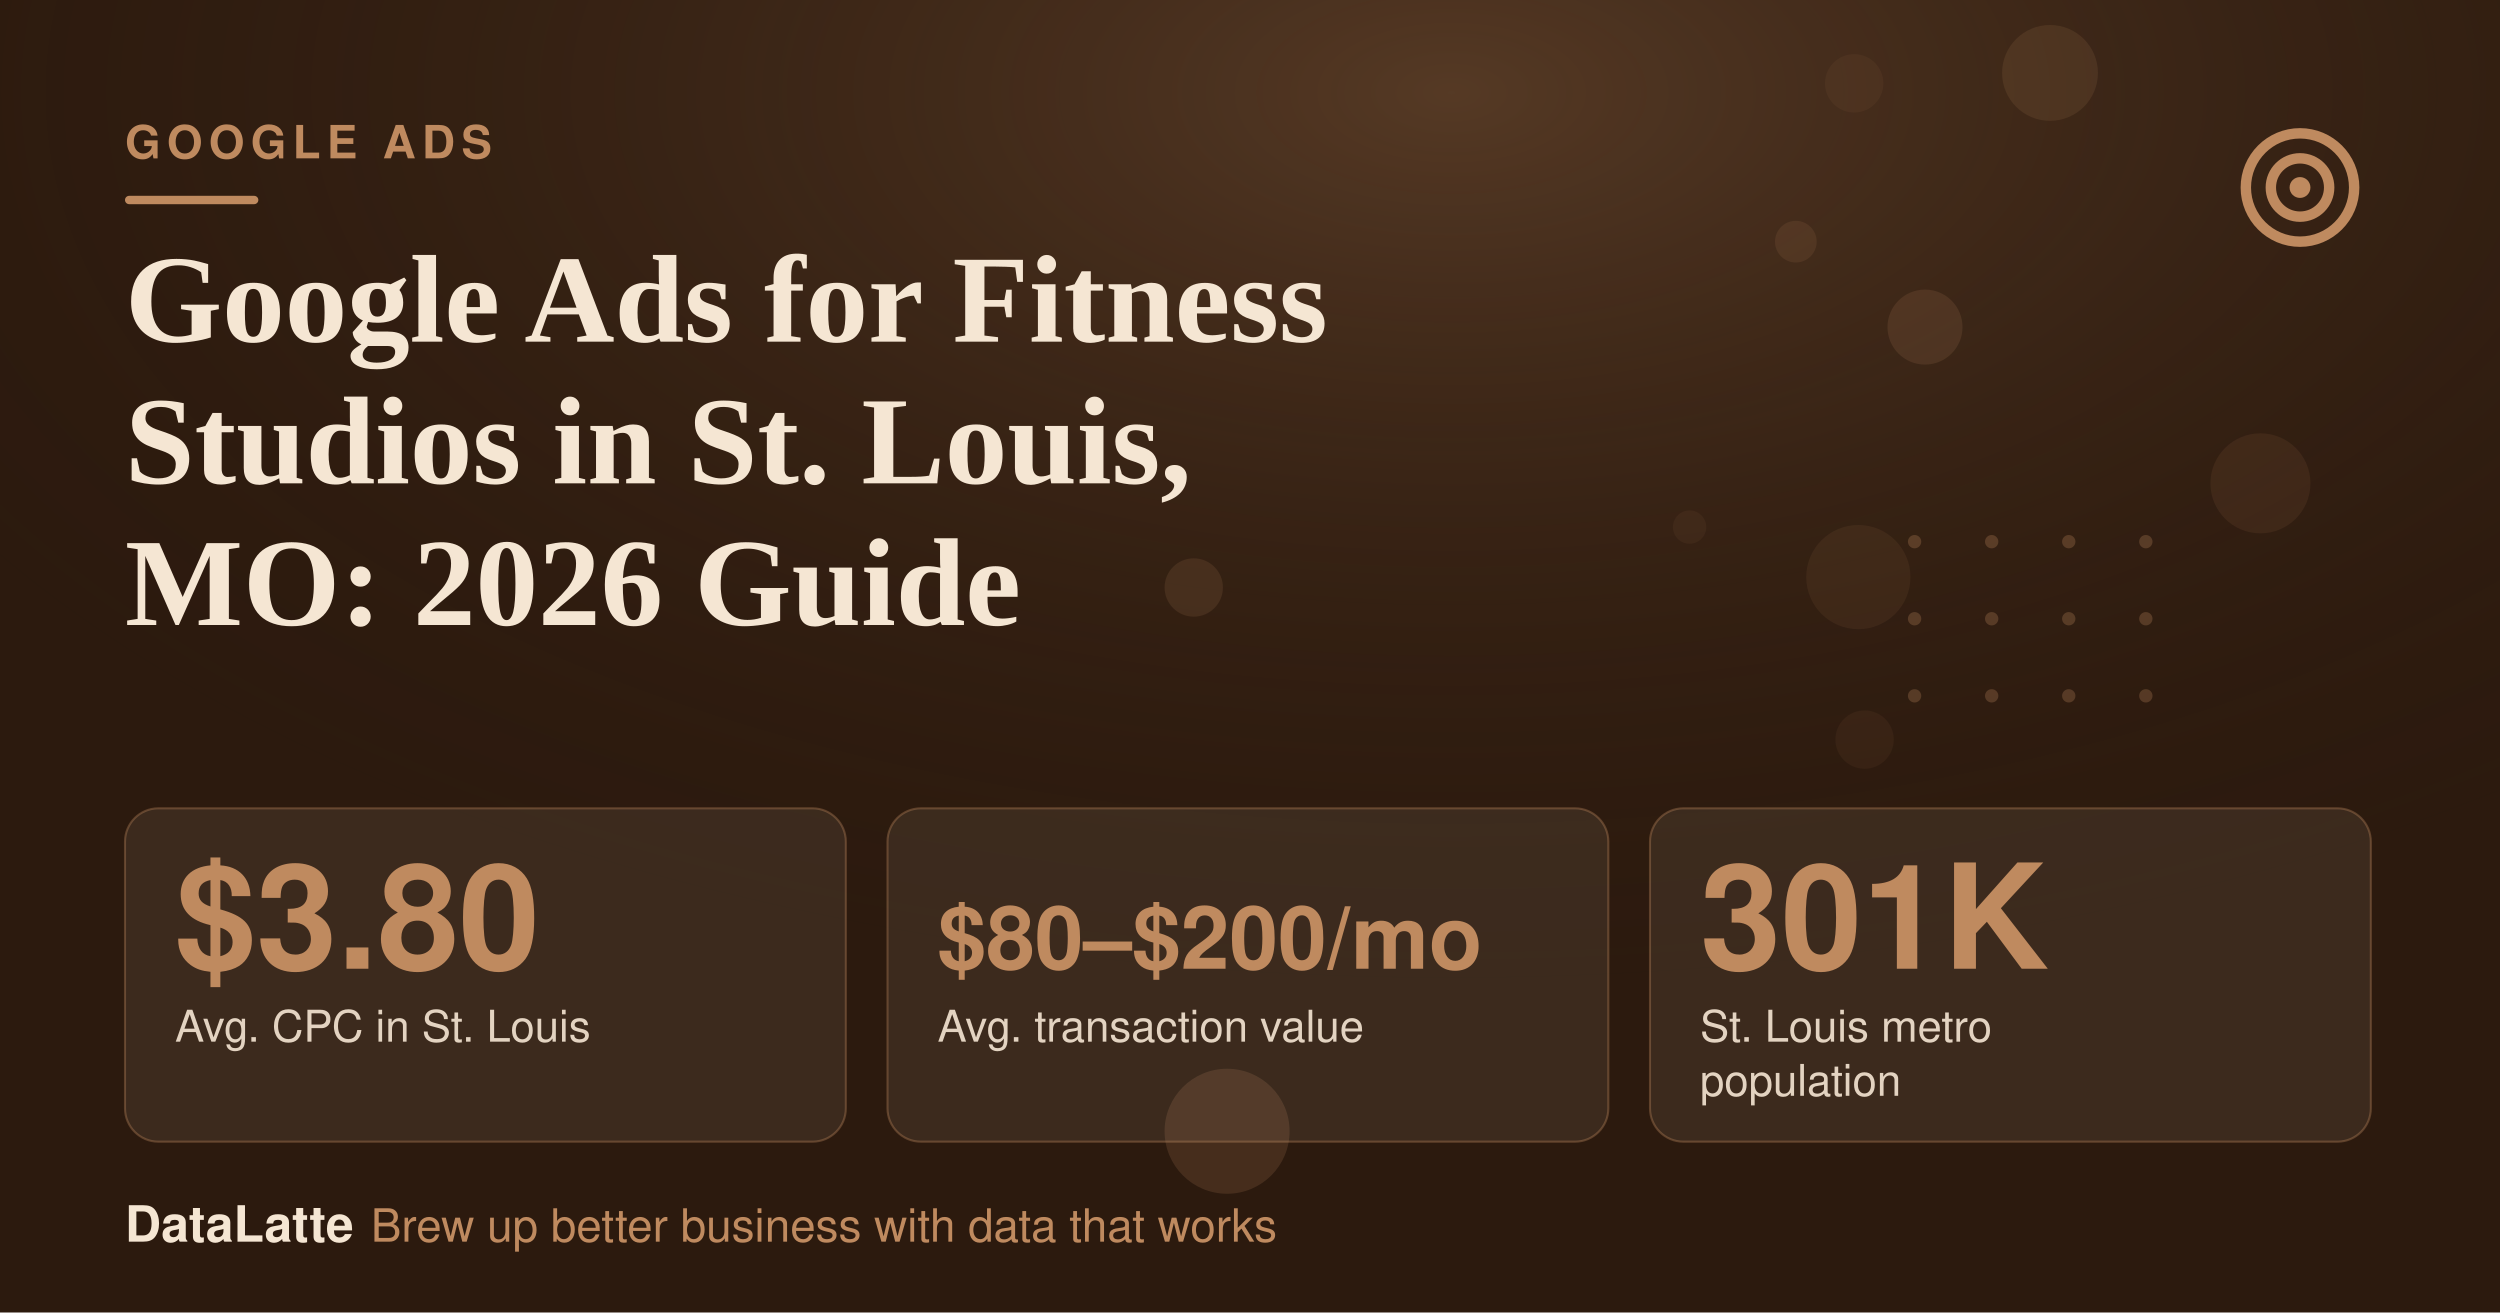
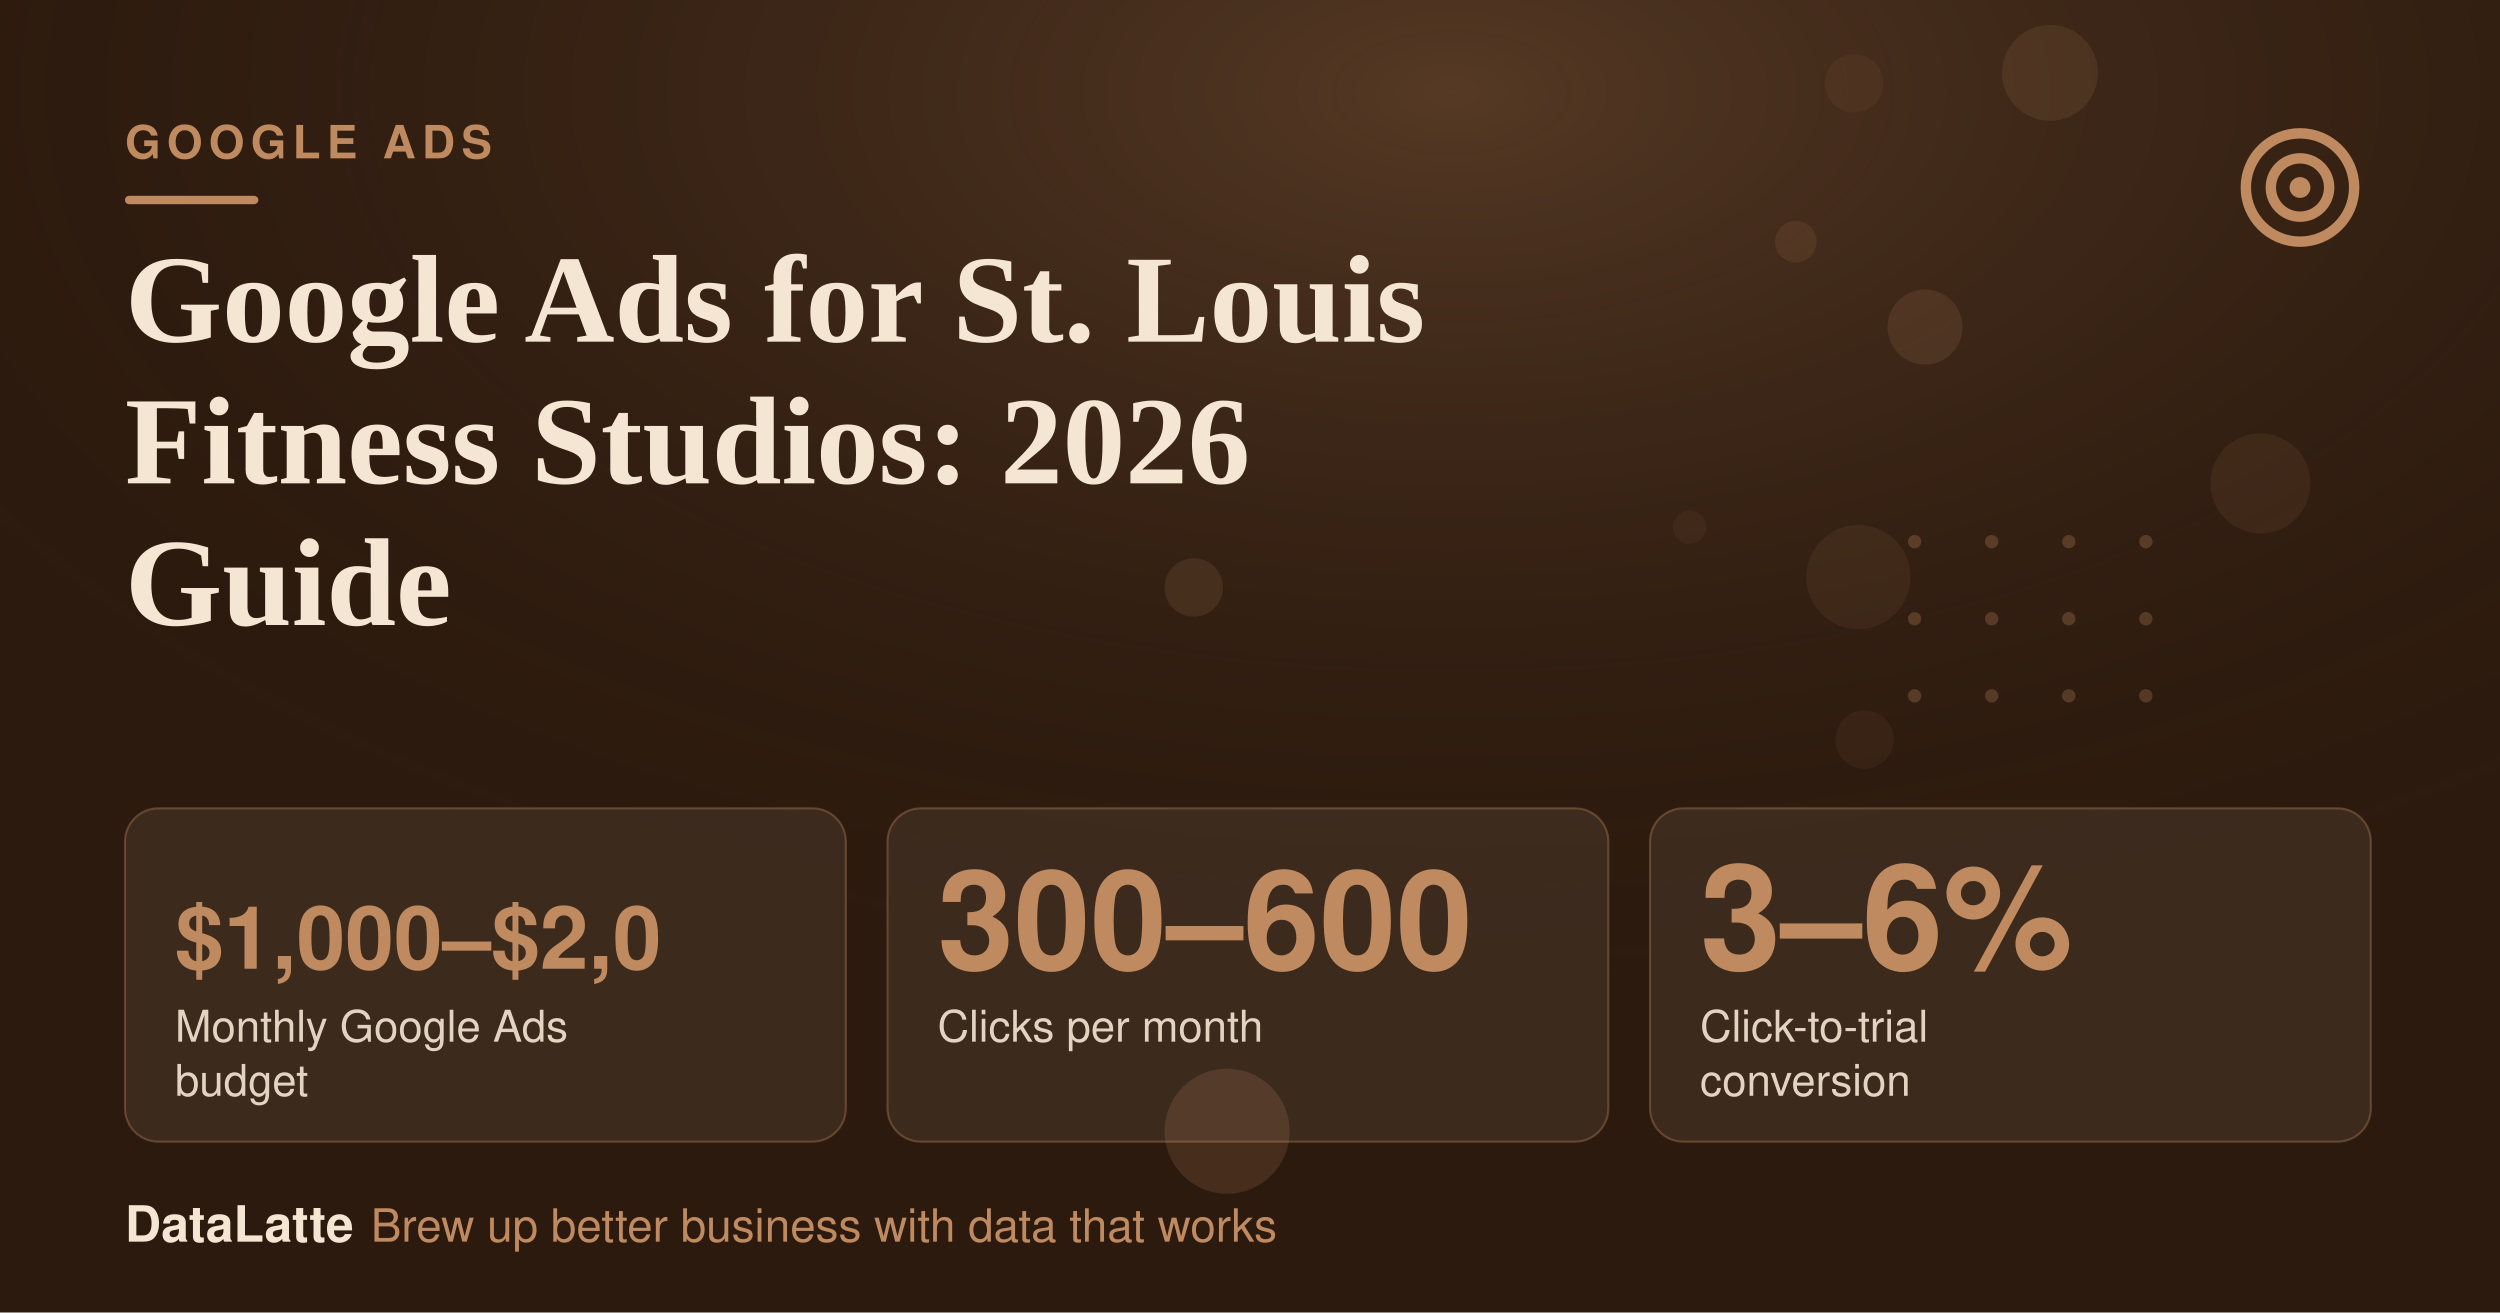
- <svg xmlns="http://www.w3.org/2000/svg" width="1200" height="630" viewBox="0 0 1200 630" role="img" aria-label="Google Ads for Fitness Studios in St. Louis, MO: 2026 Guide">
+ <svg xmlns="http://www.w3.org/2000/svg" width="1200" height="630" viewBox="0 0 1200 630" role="img" aria-label="Google Ads for St. Louis Fitness Studios: 2026 Guide">
  <defs>
    <radialGradient id="g" cx="58%" cy="7%" r="70%">
      <stop offset="0" stop-color="#bf8a5f" stop-opacity="0.28" />
      <stop offset="1" stop-color="#2c1a0e" stop-opacity="0" />
    </radialGradient>
  </defs>
  <rect width="1200" height="630" fill="#2c1a0e" />
  <rect width="1200" height="630" fill="url(#g)" />
  <circle cx="862" cy="116" r="10" fill="#bf8a5f" fill-opacity="0.12" />
  <circle cx="890" cy="40" r="14" fill="#bf8a5f" fill-opacity="0.07" />
  <circle cx="1085" cy="232" r="24" fill="#bf8a5f" fill-opacity="0.10" />
  <circle cx="589" cy="543" r="30" fill="#bf8a5f" fill-opacity="0.18" />
  <circle cx="984" cy="35" r="23" fill="#bf8a5f" fill-opacity="0.13" />
  <circle cx="892" cy="277" r="25" fill="#bf8a5f" fill-opacity="0.09" />
  <circle cx="895" cy="355" r="14" fill="#bf8a5f" fill-opacity="0.07" />
  <circle cx="573" cy="282" r="14" fill="#bf8a5f" fill-opacity="0.14" />
  <circle cx="811" cy="253" r="8" fill="#bf8a5f" fill-opacity="0.07" />
  <circle cx="924" cy="157" r="18" fill="#bf8a5f" fill-opacity="0.15" />
  <circle cx="919" cy="260" r="3.2" fill="#bf8a5f" fill-opacity="0.28" />
  <circle cx="919" cy="297" r="3.2" fill="#bf8a5f" fill-opacity="0.28" />
  <circle cx="919" cy="334" r="3.2" fill="#bf8a5f" fill-opacity="0.28" />
  <circle cx="956" cy="260" r="3.2" fill="#bf8a5f" fill-opacity="0.28" />
  <circle cx="956" cy="297" r="3.2" fill="#bf8a5f" fill-opacity="0.28" />
  <circle cx="956" cy="334" r="3.2" fill="#bf8a5f" fill-opacity="0.28" />
  <circle cx="993" cy="260" r="3.2" fill="#bf8a5f" fill-opacity="0.28" />
  <circle cx="993" cy="297" r="3.2" fill="#bf8a5f" fill-opacity="0.28" />
  <circle cx="993" cy="334" r="3.2" fill="#bf8a5f" fill-opacity="0.28" />
  <circle cx="1030" cy="260" r="3.2" fill="#bf8a5f" fill-opacity="0.28" />
  <circle cx="1030" cy="297" r="3.2" fill="#bf8a5f" fill-opacity="0.28" />
  <circle cx="1030" cy="334" r="3.2" fill="#bf8a5f" fill-opacity="0.28" />
  <g transform="translate(1076 62) scale(1.0)">
    <circle cx="28" cy="28" r="26" fill="none" stroke="#bf8a5f" stroke-width="5" />
    <circle cx="28" cy="28" r="14" fill="none" stroke="#bf8a5f" stroke-width="5" />
    <circle cx="28" cy="28" r="5" fill="#bf8a5f" />
  </g>
  <text x="60" y="76" font-family="Helvetica, Arial, sans-serif" font-size="22" font-weight="700" fill="#bf8a5f" letter-spacing="3">GOOGLE ADS</text>
  <rect x="60" y="94" width="64" height="4" rx="2" fill="#bf8a5f" />
-   <text x="60" y="164" font-family="Georgia, 'Times New Roman', serif" font-size="60" font-weight="700" fill="#f5e6d3">Google Ads for Fitness</text>
-   <text x="60" y="232" font-family="Georgia, 'Times New Roman', serif" font-size="60" font-weight="700" fill="#f5e6d3">Studios in St. Louis,</text>
-   <text x="60" y="300" font-family="Georgia, 'Times New Roman', serif" font-size="60" font-weight="700" fill="#f5e6d3">MO: 2026 Guide</text>
+   <text x="60" y="164" font-family="Georgia, 'Times New Roman', serif" font-size="60" font-weight="700" fill="#f5e6d3">Google Ads for St. Louis</text>
+   <text x="60" y="232" font-family="Georgia, 'Times New Roman', serif" font-size="60" font-weight="700" fill="#f5e6d3">Fitness Studios: 2026</text>
+   <text x="60" y="300" font-family="Georgia, 'Times New Roman', serif" font-size="60" font-weight="700" fill="#f5e6d3">Guide</text>
  <rect x="60" y="388" width="346" height="160" rx="16" fill="#f5e6d3" fill-opacity="0.08" stroke="#bf8a5f" stroke-opacity="0.35" />
-   <text x="84" y="465" font-family="Helvetica, Arial, sans-serif" font-size="70" font-weight="800" fill="#bf8a5f">$3.80</text>
-   <text x="84" y="500" font-family="Helvetica, Arial, sans-serif" font-size="21" fill="#f5e6d3" fill-opacity="0.9">Avg. CPC in St. Louis</text>
+   <text x="84" y="465" font-family="Helvetica, Arial, sans-serif" font-size="42" font-weight="800" fill="#bf8a5f">$1,000–$2,0</text>
+   <text x="84" y="500" font-family="Helvetica, Arial, sans-serif" font-size="21" fill="#f5e6d3" fill-opacity="0.9">Monthly Google Ads</text>
+   <text x="84" y="526" font-family="Helvetica, Arial, sans-serif" font-size="21" fill="#f5e6d3" fill-opacity="0.9">budget</text>
  <rect x="426" y="388" width="346" height="160" rx="16" fill="#f5e6d3" fill-opacity="0.08" stroke="#bf8a5f" stroke-opacity="0.35" />
-   <text x="450" y="465" font-family="Helvetica, Arial, sans-serif" font-size="42" font-weight="800" fill="#bf8a5f">$80–$200/mo</text>
-   <text x="450" y="500" font-family="Helvetica, Arial, sans-serif" font-size="21" fill="#f5e6d3" fill-opacity="0.9">Avg. transaction value</text>
+   <text x="450" y="465" font-family="Helvetica, Arial, sans-serif" font-size="66" font-weight="800" fill="#bf8a5f">300–600</text>
+   <text x="450" y="500" font-family="Helvetica, Arial, sans-serif" font-size="21" fill="#f5e6d3" fill-opacity="0.9">Clicks per month</text>
  <rect x="792" y="388" width="346" height="160" rx="16" fill="#f5e6d3" fill-opacity="0.08" stroke="#bf8a5f" stroke-opacity="0.35" />
-   <text x="816" y="465" font-family="Helvetica, Arial, sans-serif" font-size="70" font-weight="800" fill="#bf8a5f">301K</text>
-   <text x="816" y="500" font-family="Helvetica, Arial, sans-serif" font-size="21" fill="#f5e6d3" fill-opacity="0.9">St. Louis metro</text>
-   <text x="816" y="526" font-family="Helvetica, Arial, sans-serif" font-size="21" fill="#f5e6d3" fill-opacity="0.9">population</text>
+   <text x="816" y="465" font-family="Helvetica, Arial, sans-serif" font-size="70" font-weight="800" fill="#bf8a5f">3–6%</text>
+   <text x="816" y="500" font-family="Helvetica, Arial, sans-serif" font-size="21" fill="#f5e6d3" fill-opacity="0.9">Click-to-trial</text>
+   <text x="816" y="526" font-family="Helvetica, Arial, sans-serif" font-size="21" fill="#f5e6d3" fill-opacity="0.9">conversion</text>
  <text x="60" y="596" font-family="Helvetica, Arial, sans-serif" font-size="24" font-weight="700" fill="#f5e6d3">DataLatte</text>
  <text x="178" y="596" font-family="Helvetica, Arial, sans-serif" font-size="22" fill="#bf8a5f">Brew up better business with data that works</text>
</svg>
